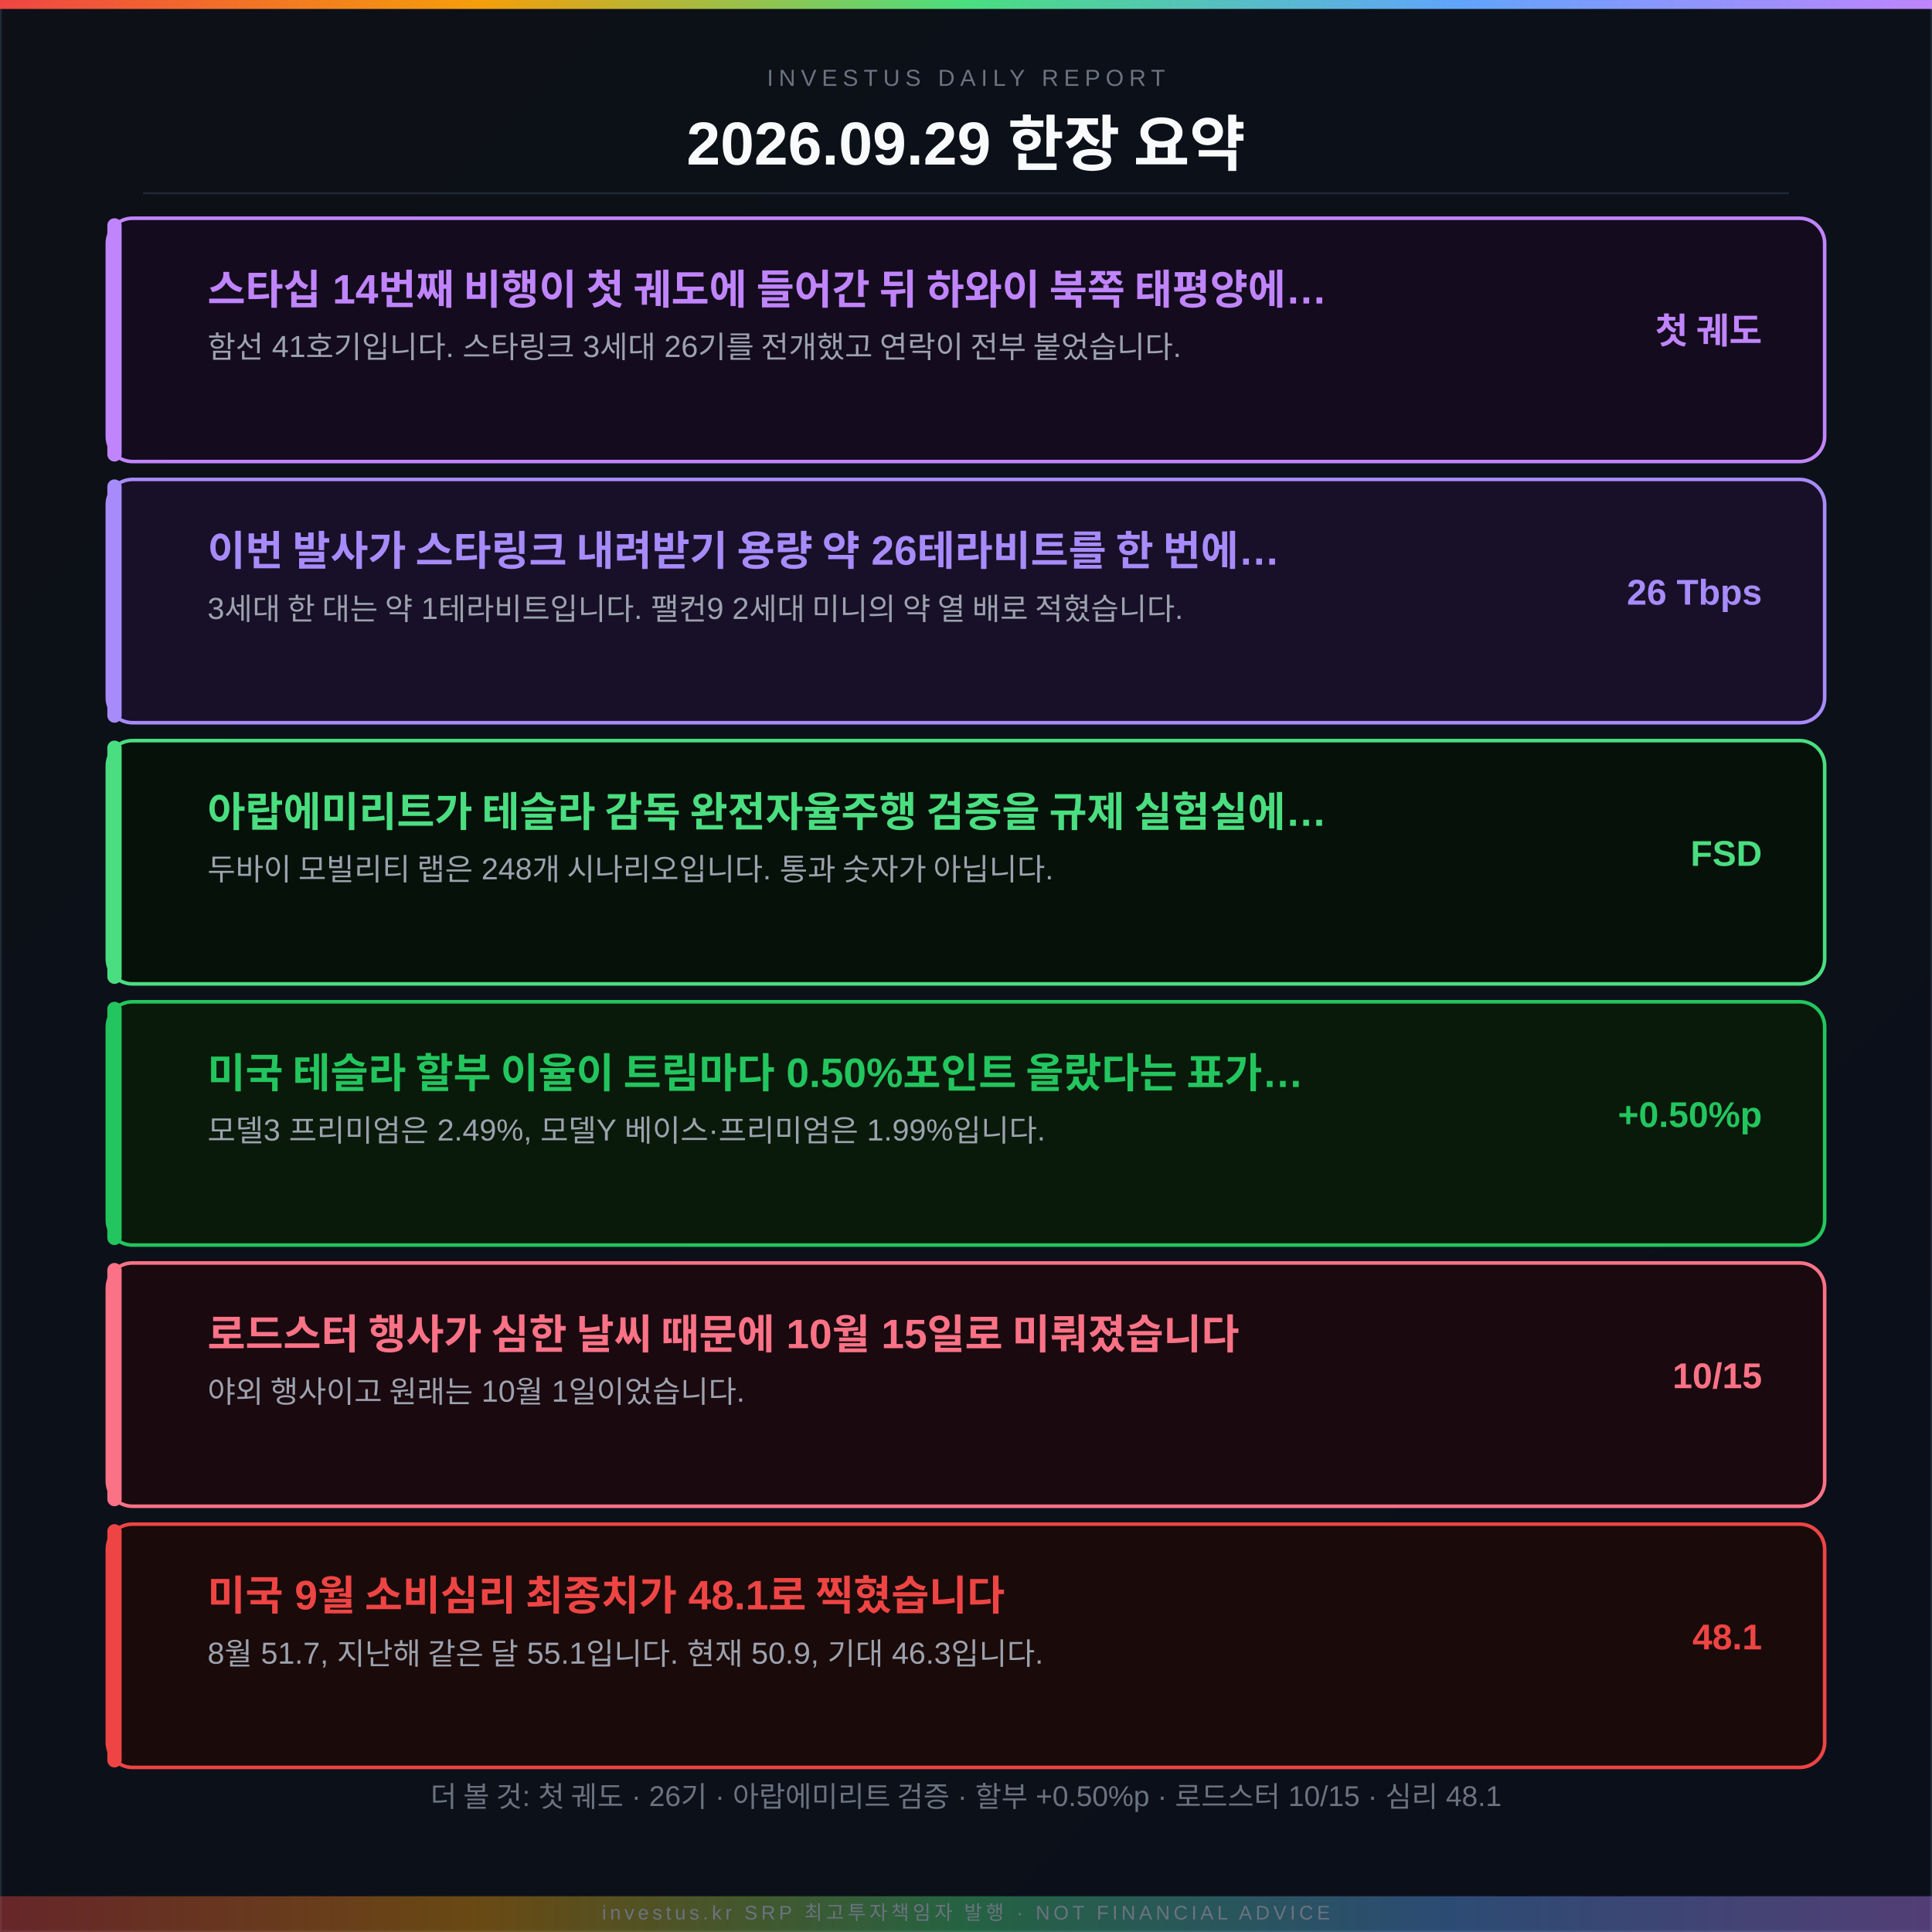
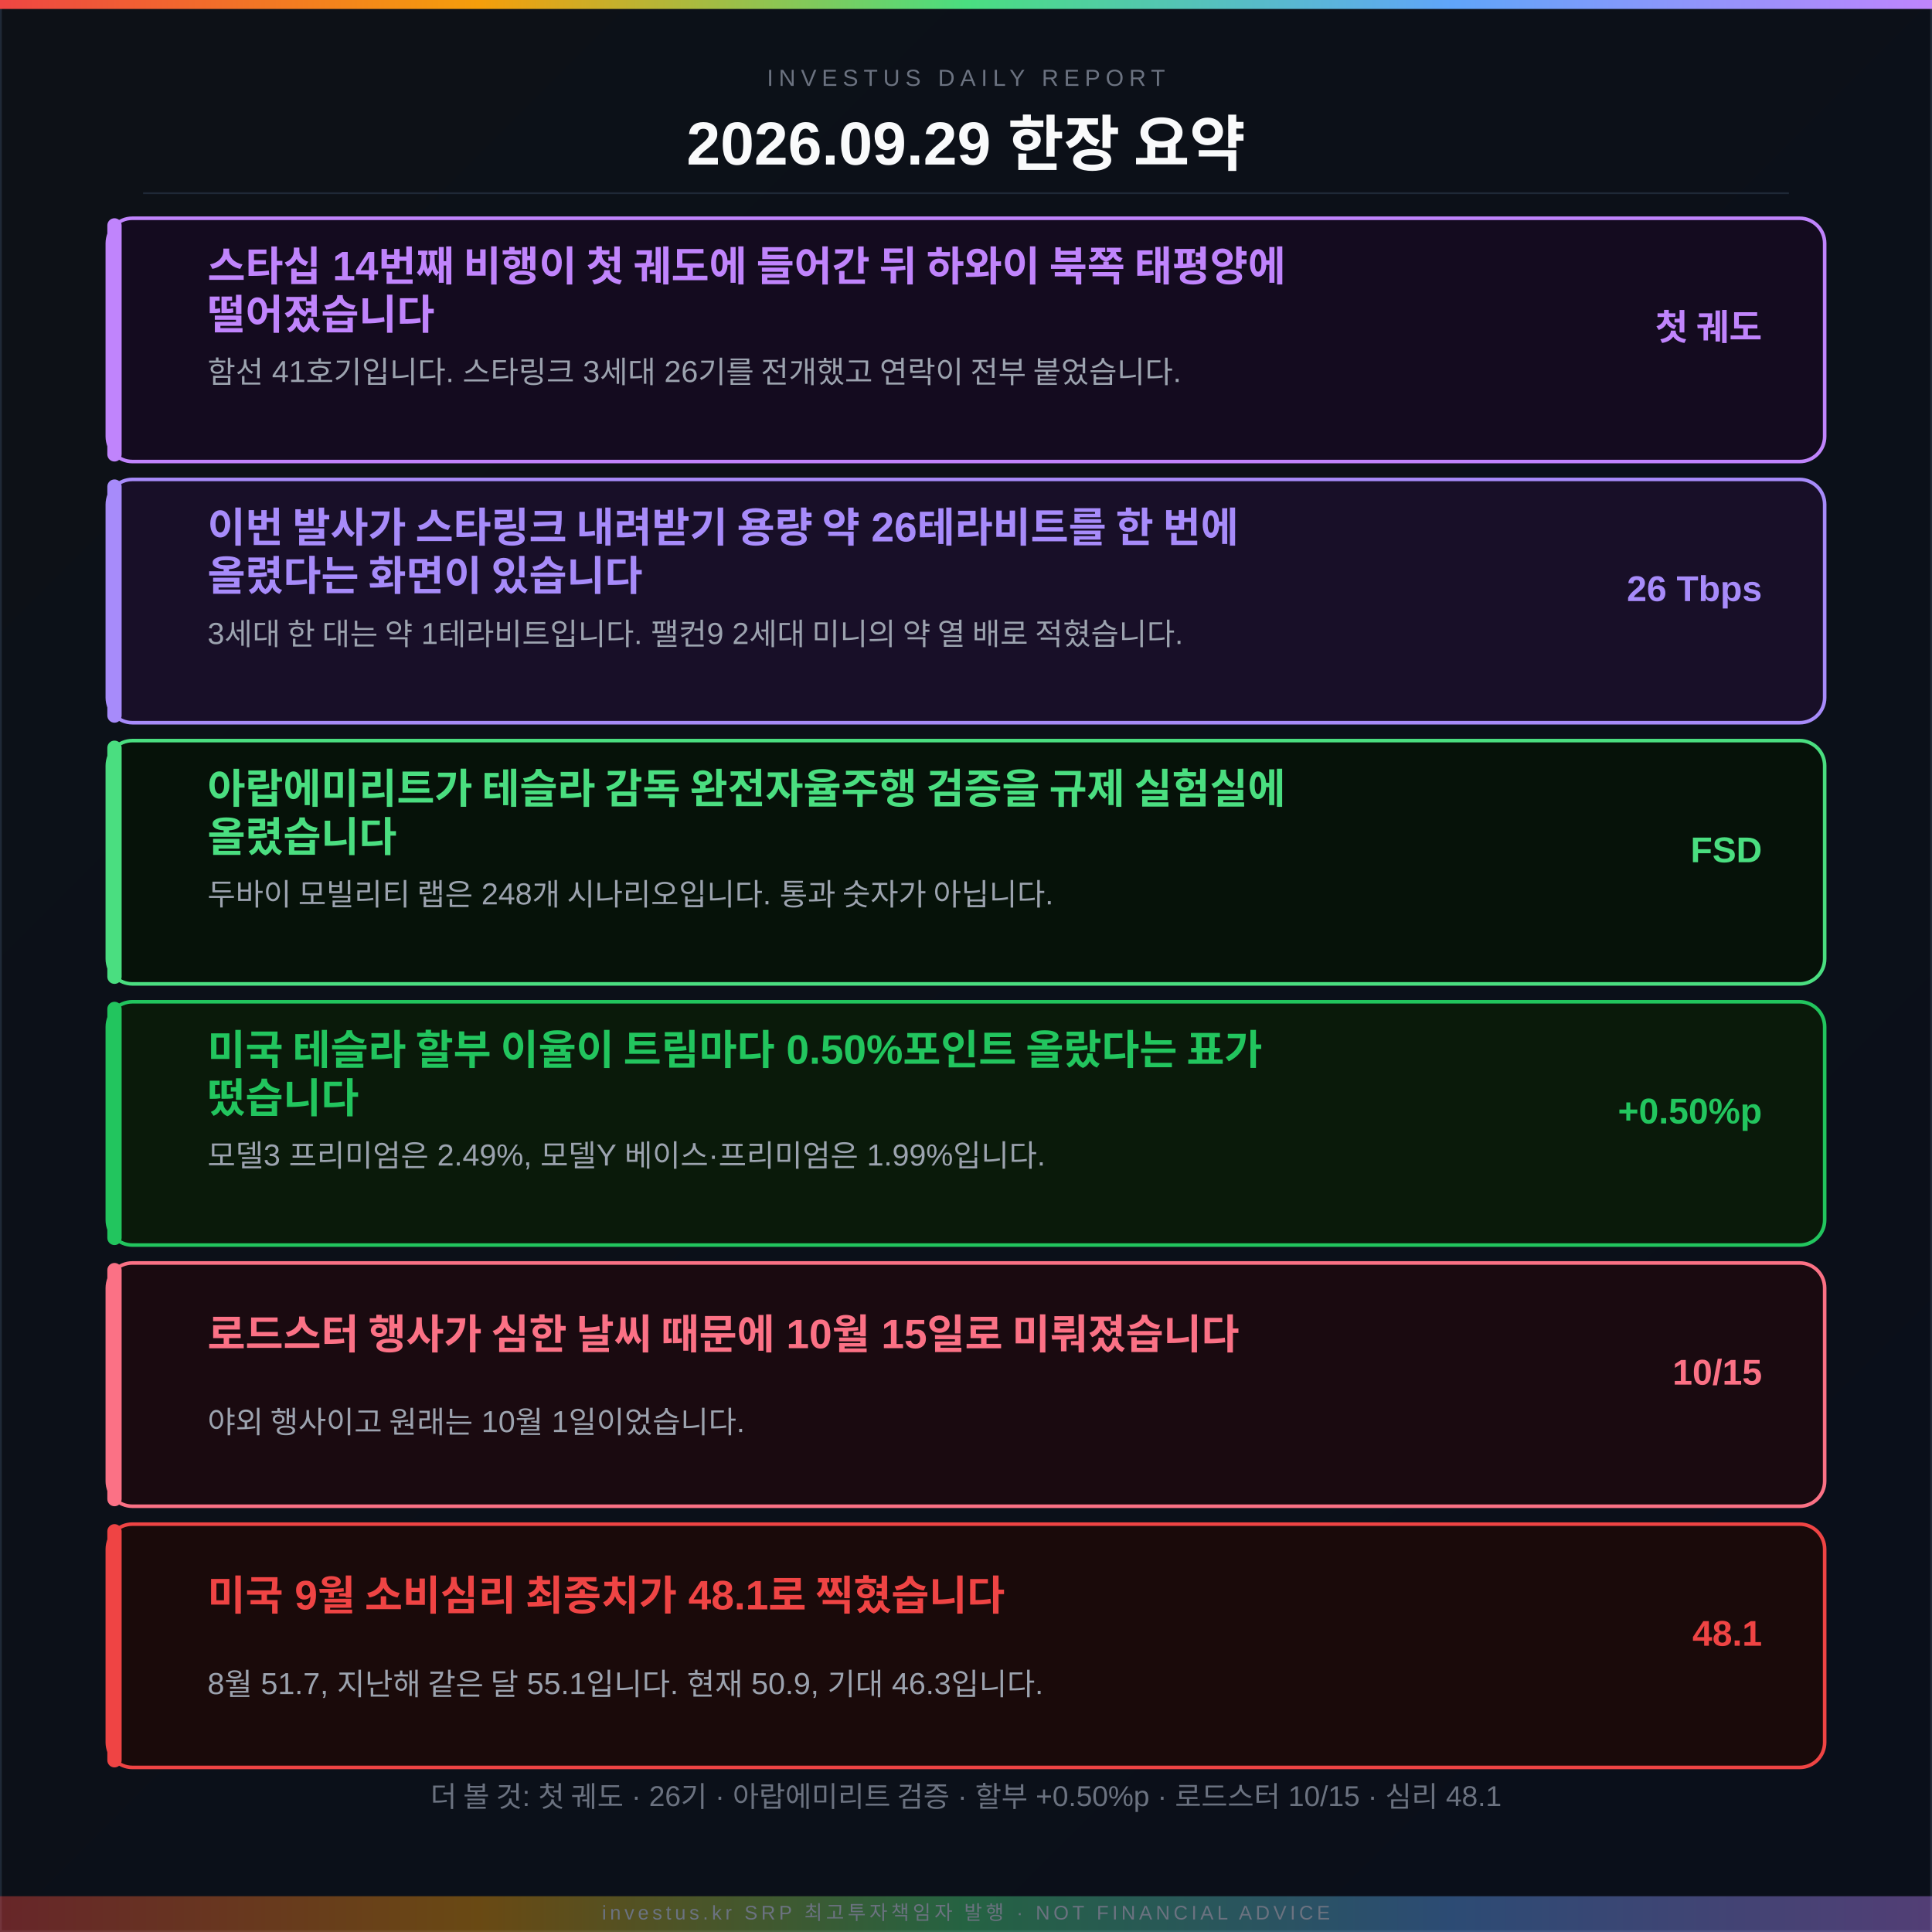
<svg xmlns="http://www.w3.org/2000/svg" viewBox="0 0 1080 1080" width="1080" height="1080">
  <defs>
    <linearGradient id="bg" x1="0%" y1="0%" x2="100%" y2="100%">
      <stop offset="0%" style="stop-color:#0d1117" />
      <stop offset="100%" style="stop-color:#0a0f1a" />
    </linearGradient>
    <linearGradient id="flow" x1="0%" y1="0%" x2="100%" y2="0%">
      <stop offset="0%" style="stop-color:#ef4444" />
      <stop offset="25%" style="stop-color:#f59e0b" />
      <stop offset="50%" style="stop-color:#4ade80" />
      <stop offset="75%" style="stop-color:#60a5fa" />
      <stop offset="100%" style="stop-color:#c084fc" />
    </linearGradient>
  </defs>
  <rect width="1080" height="1080" fill="url(#bg)" />
  <rect width="1080" height="1080" fill="none" stroke="#1f2937" stroke-width="2" />
  <rect x="0" y="0" width="1080" height="5" fill="url(#flow)" />
  <text x="540" y="48" font-family="Arial" font-size="13" fill="#6b7280" text-anchor="middle" letter-spacing="3">INVESTUS DAILY REPORT</text>
  <text x="540" y="92" font-family="Arial Black,Arial" font-size="34" font-weight="900" fill="#f9fafb" text-anchor="middle">2026.09.29 한장 요약</text>
  <line x1="80" y1="108" x2="1000" y2="108" stroke="#1f2937" stroke-width="1" />
  <rect x="60" y="122" width="960" height="136" rx="14" fill="#140b1f" stroke="#c084fc" stroke-width="2" />
  <rect x="60" y="122" width="8" height="136" rx="4" fill="#c084fc" />
-   <text x="116" y="170" font-family="Arial Black,Arial" font-size="23" font-weight="900" fill="#c084fc">스타십 14번째 비행이 첫 궤도에 들어간 뒤 하와이 북쪽 태평양에…</text>
-   <text x="116" y="200" font-family="Arial" font-size="17" fill="#9ca3af">함선 41호기입니다. 스타링크 3세대 26기를 전개했고 연락이 전부 붙었습니다.</text>
-   <text x="985" y="192" font-family="Arial Black,Arial" font-size="20" font-weight="900" fill="#c084fc" text-anchor="end">첫 궤도</text>
+   <text x="116" y="157" font-family="Arial Black,Arial" font-size="23" font-weight="900" fill="#c084fc">스타십 14번째 비행이 첫 궤도에 들어간 뒤 하와이 북쪽 태평양에</text>
+   <text x="116" y="184" font-family="Arial Black,Arial" font-size="23" font-weight="900" fill="#c084fc">떨어졌습니다</text>
+   <text x="116" y="214" font-family="Arial" font-size="17" fill="#9ca3af">함선 41호기입니다. 스타링크 3세대 26기를 전개했고 연락이 전부 붙었습니다.</text>
+   <text x="985" y="190" font-family="Arial Black,Arial" font-size="20" font-weight="900" fill="#c084fc" text-anchor="end">첫 궤도</text>
  <rect x="60" y="268" width="960" height="136" rx="14" fill="#180f28" stroke="#a78bfa" stroke-width="2" />
  <rect x="60" y="268" width="8" height="136" rx="4" fill="#a78bfa" />
-   <text x="116" y="316" font-family="Arial Black,Arial" font-size="23" font-weight="900" fill="#a78bfa">이번 발사가 스타링크 내려받기 용량 약 26테라비트를 한 번에…</text>
-   <text x="116" y="346" font-family="Arial" font-size="17" fill="#9ca3af">3세대 한 대는 약 1테라비트입니다. 팰컨9 2세대 미니의 약 열 배로 적혔습니다.</text>
-   <text x="985" y="338" font-family="Arial Black,Arial" font-size="20" font-weight="900" fill="#a78bfa" text-anchor="end">26 Tbps</text>
+   <text x="116" y="303" font-family="Arial Black,Arial" font-size="23" font-weight="900" fill="#a78bfa">이번 발사가 스타링크 내려받기 용량 약 26테라비트를 한 번에</text>
+   <text x="116" y="330" font-family="Arial Black,Arial" font-size="23" font-weight="900" fill="#a78bfa">올렸다는 화면이 있습니다</text>
+   <text x="116" y="360" font-family="Arial" font-size="17" fill="#9ca3af">3세대 한 대는 약 1테라비트입니다. 팰컨9 2세대 미니의 약 열 배로 적혔습니다.</text>
+   <text x="985" y="336" font-family="Arial Black,Arial" font-size="20" font-weight="900" fill="#a78bfa" text-anchor="end">26 Tbps</text>
  <rect x="60" y="414" width="960" height="136" rx="14" fill="#061209" stroke="#4ade80" stroke-width="2" />
  <rect x="60" y="414" width="8" height="136" rx="4" fill="#4ade80" />
-   <text x="116" y="462" font-family="Arial Black,Arial" font-size="23" font-weight="900" fill="#4ade80">아랍에미리트가 테슬라 감독 완전자율주행 검증을 규제 실험실에…</text>
-   <text x="116" y="492" font-family="Arial" font-size="17" fill="#9ca3af">두바이 모빌리티 랩은 248개 시나리오입니다. 통과 숫자가 아닙니다.</text>
-   <text x="985" y="484" font-family="Arial Black,Arial" font-size="20" font-weight="900" fill="#4ade80" text-anchor="end">FSD</text>
+   <text x="116" y="449" font-family="Arial Black,Arial" font-size="23" font-weight="900" fill="#4ade80">아랍에미리트가 테슬라 감독 완전자율주행 검증을 규제 실험실에</text>
+   <text x="116" y="476" font-family="Arial Black,Arial" font-size="23" font-weight="900" fill="#4ade80">올렸습니다</text>
+   <text x="116" y="506" font-family="Arial" font-size="17" fill="#9ca3af">두바이 모빌리티 랩은 248개 시나리오입니다. 통과 숫자가 아닙니다.</text>
+   <text x="985" y="482" font-family="Arial Black,Arial" font-size="20" font-weight="900" fill="#4ade80" text-anchor="end">FSD</text>
  <rect x="60" y="560" width="960" height="136" rx="14" fill="#0a1a0a" stroke="#22c55e" stroke-width="2" />
  <rect x="60" y="560" width="8" height="136" rx="4" fill="#22c55e" />
-   <text x="116" y="608" font-family="Arial Black,Arial" font-size="23" font-weight="900" fill="#22c55e">미국 테슬라 할부 이율이 트림마다 0.50%포인트 올랐다는 표가…</text>
-   <text x="116" y="638" font-family="Arial" font-size="17" fill="#9ca3af">모델3 프리미엄은 2.49%, 모델Y 베이스·프리미엄은 1.99%입니다.</text>
-   <text x="985" y="630" font-family="Arial Black,Arial" font-size="20" font-weight="900" fill="#22c55e" text-anchor="end">+0.50%p</text>
+   <text x="116" y="595" font-family="Arial Black,Arial" font-size="23" font-weight="900" fill="#22c55e">미국 테슬라 할부 이율이 트림마다 0.50%포인트 올랐다는 표가</text>
+   <text x="116" y="622" font-family="Arial Black,Arial" font-size="23" font-weight="900" fill="#22c55e">떴습니다</text>
+   <text x="116" y="652" font-family="Arial" font-size="17" fill="#9ca3af">모델3 프리미엄은 2.49%, 모델Y 베이스·프리미엄은 1.99%입니다.</text>
+   <text x="985" y="628" font-family="Arial Black,Arial" font-size="20" font-weight="900" fill="#22c55e" text-anchor="end">+0.50%p</text>
  <rect x="60" y="706" width="960" height="136" rx="14" fill="#1a0a10" stroke="#fb7185" stroke-width="2" />
  <rect x="60" y="706" width="8" height="136" rx="4" fill="#fb7185" />
  <text x="116" y="754" font-family="Arial Black,Arial" font-size="23" font-weight="900" fill="#fb7185">로드스터 행사가 심한 날씨 때문에 10월 15일로 미뤄졌습니다</text>
-   <text x="116" y="784" font-family="Arial" font-size="17" fill="#9ca3af">야외 행사이고 원래는 10월 1일이었습니다.</text>
-   <text x="985" y="776" font-family="Arial Black,Arial" font-size="20" font-weight="900" fill="#fb7185" text-anchor="end">10/15</text>
+   <text x="116" y="801" font-family="Arial" font-size="17" fill="#9ca3af">야외 행사이고 원래는 10월 1일이었습니다.</text>
+   <text x="985" y="774" font-family="Arial Black,Arial" font-size="20" font-weight="900" fill="#fb7185" text-anchor="end">10/15</text>
  <rect x="60" y="852" width="960" height="136" rx="14" fill="#1a0a0a" stroke="#ef4444" stroke-width="2" />
  <rect x="60" y="852" width="8" height="136" rx="4" fill="#ef4444" />
  <text x="116" y="900" font-family="Arial Black,Arial" font-size="23" font-weight="900" fill="#ef4444">미국 9월 소비심리 최종치가 48.1로 찍혔습니다</text>
-   <text x="116" y="930" font-family="Arial" font-size="17" fill="#9ca3af">8월 51.7, 지난해 같은 달 55.1입니다. 현재 50.9, 기대 46.3입니다.</text>
-   <text x="985" y="922" font-family="Arial Black,Arial" font-size="20" font-weight="900" fill="#ef4444" text-anchor="end">48.1</text>
+   <text x="116" y="947" font-family="Arial" font-size="17" fill="#9ca3af">8월 51.7, 지난해 같은 달 55.1입니다. 현재 50.9, 기대 46.3입니다.</text>
+   <text x="985" y="920" font-family="Arial Black,Arial" font-size="20" font-weight="900" fill="#ef4444" text-anchor="end">48.1</text>
  <text x="540" y="1010" font-family="Arial" font-size="16" fill="#6b7280" text-anchor="middle">더 볼 것: 첫 궤도 · 26기 · 아랍에미리트 검증 · 할부 +0.50%p · 로드스터 10/15 · 심리 48.1</text>
  <rect x="0" y="1060" width="1080" height="20" fill="url(#flow)" opacity=".4" />
  <text x="540" y="1073" font-family="Arial" font-size="11" fill="#6b7280" text-anchor="middle" letter-spacing="2">investus.kr SRP 최고투자책임자 발행 · NOT FINANCIAL ADVICE</text>
</svg>
